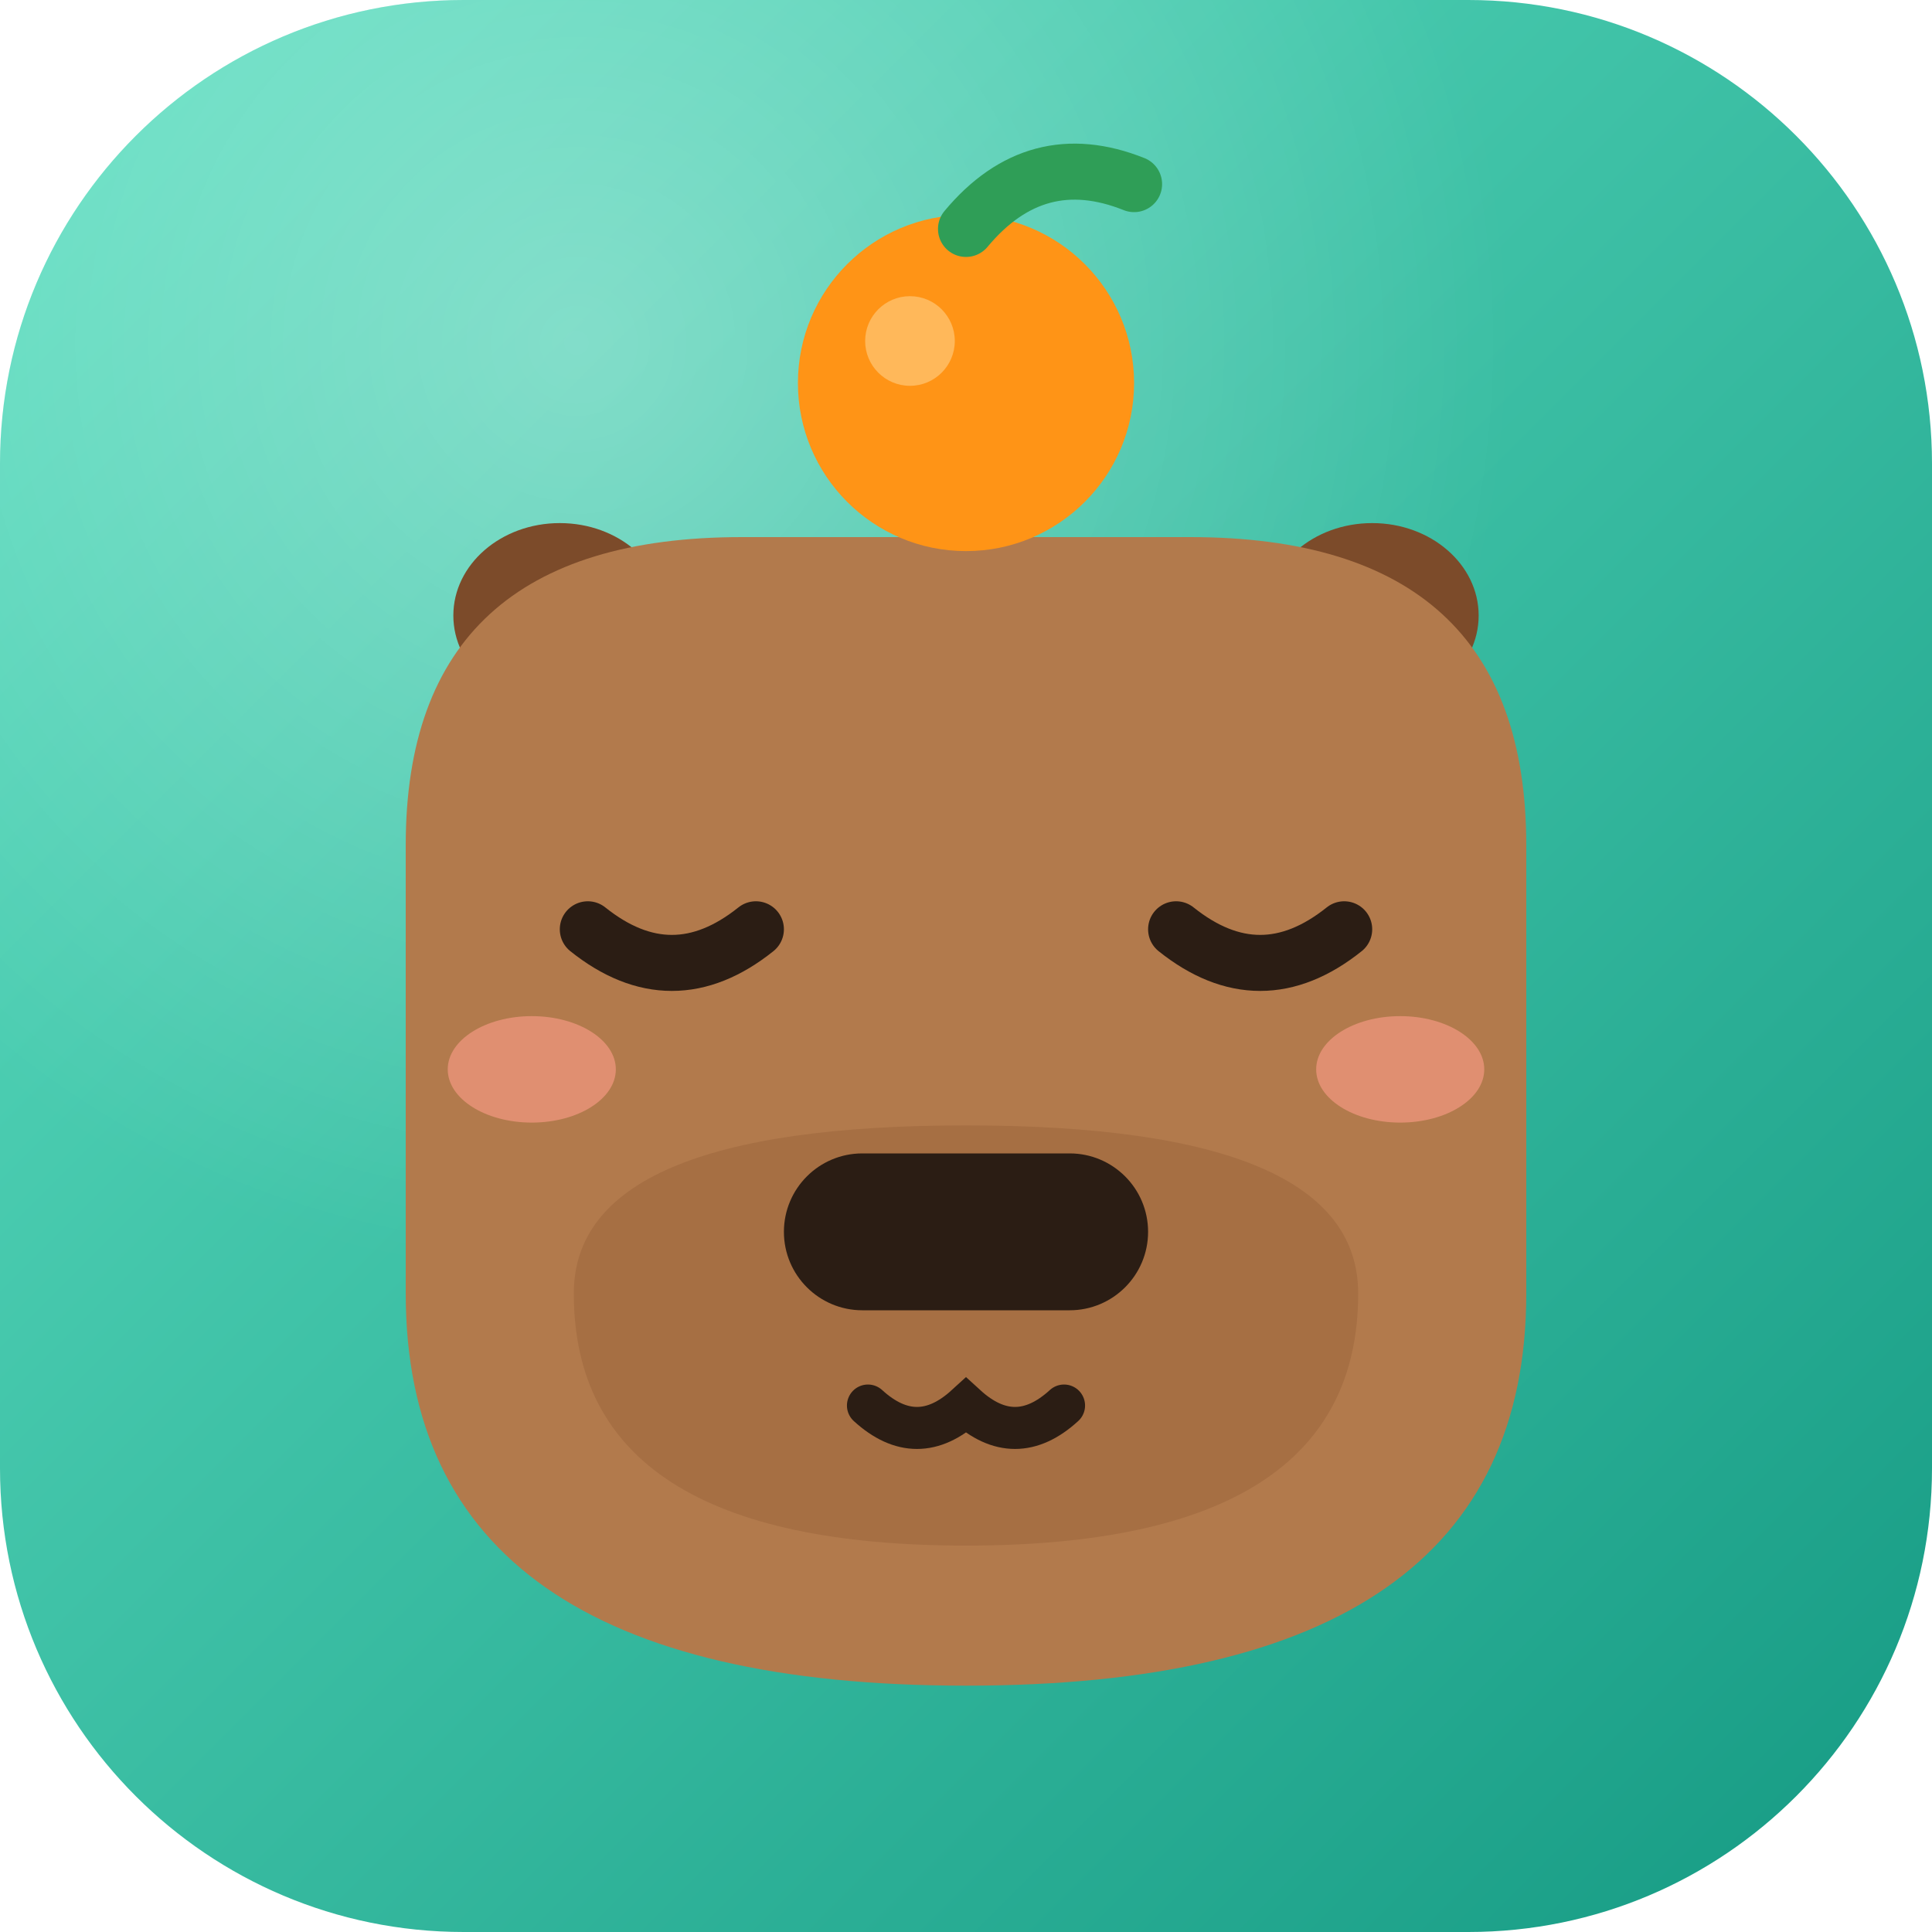
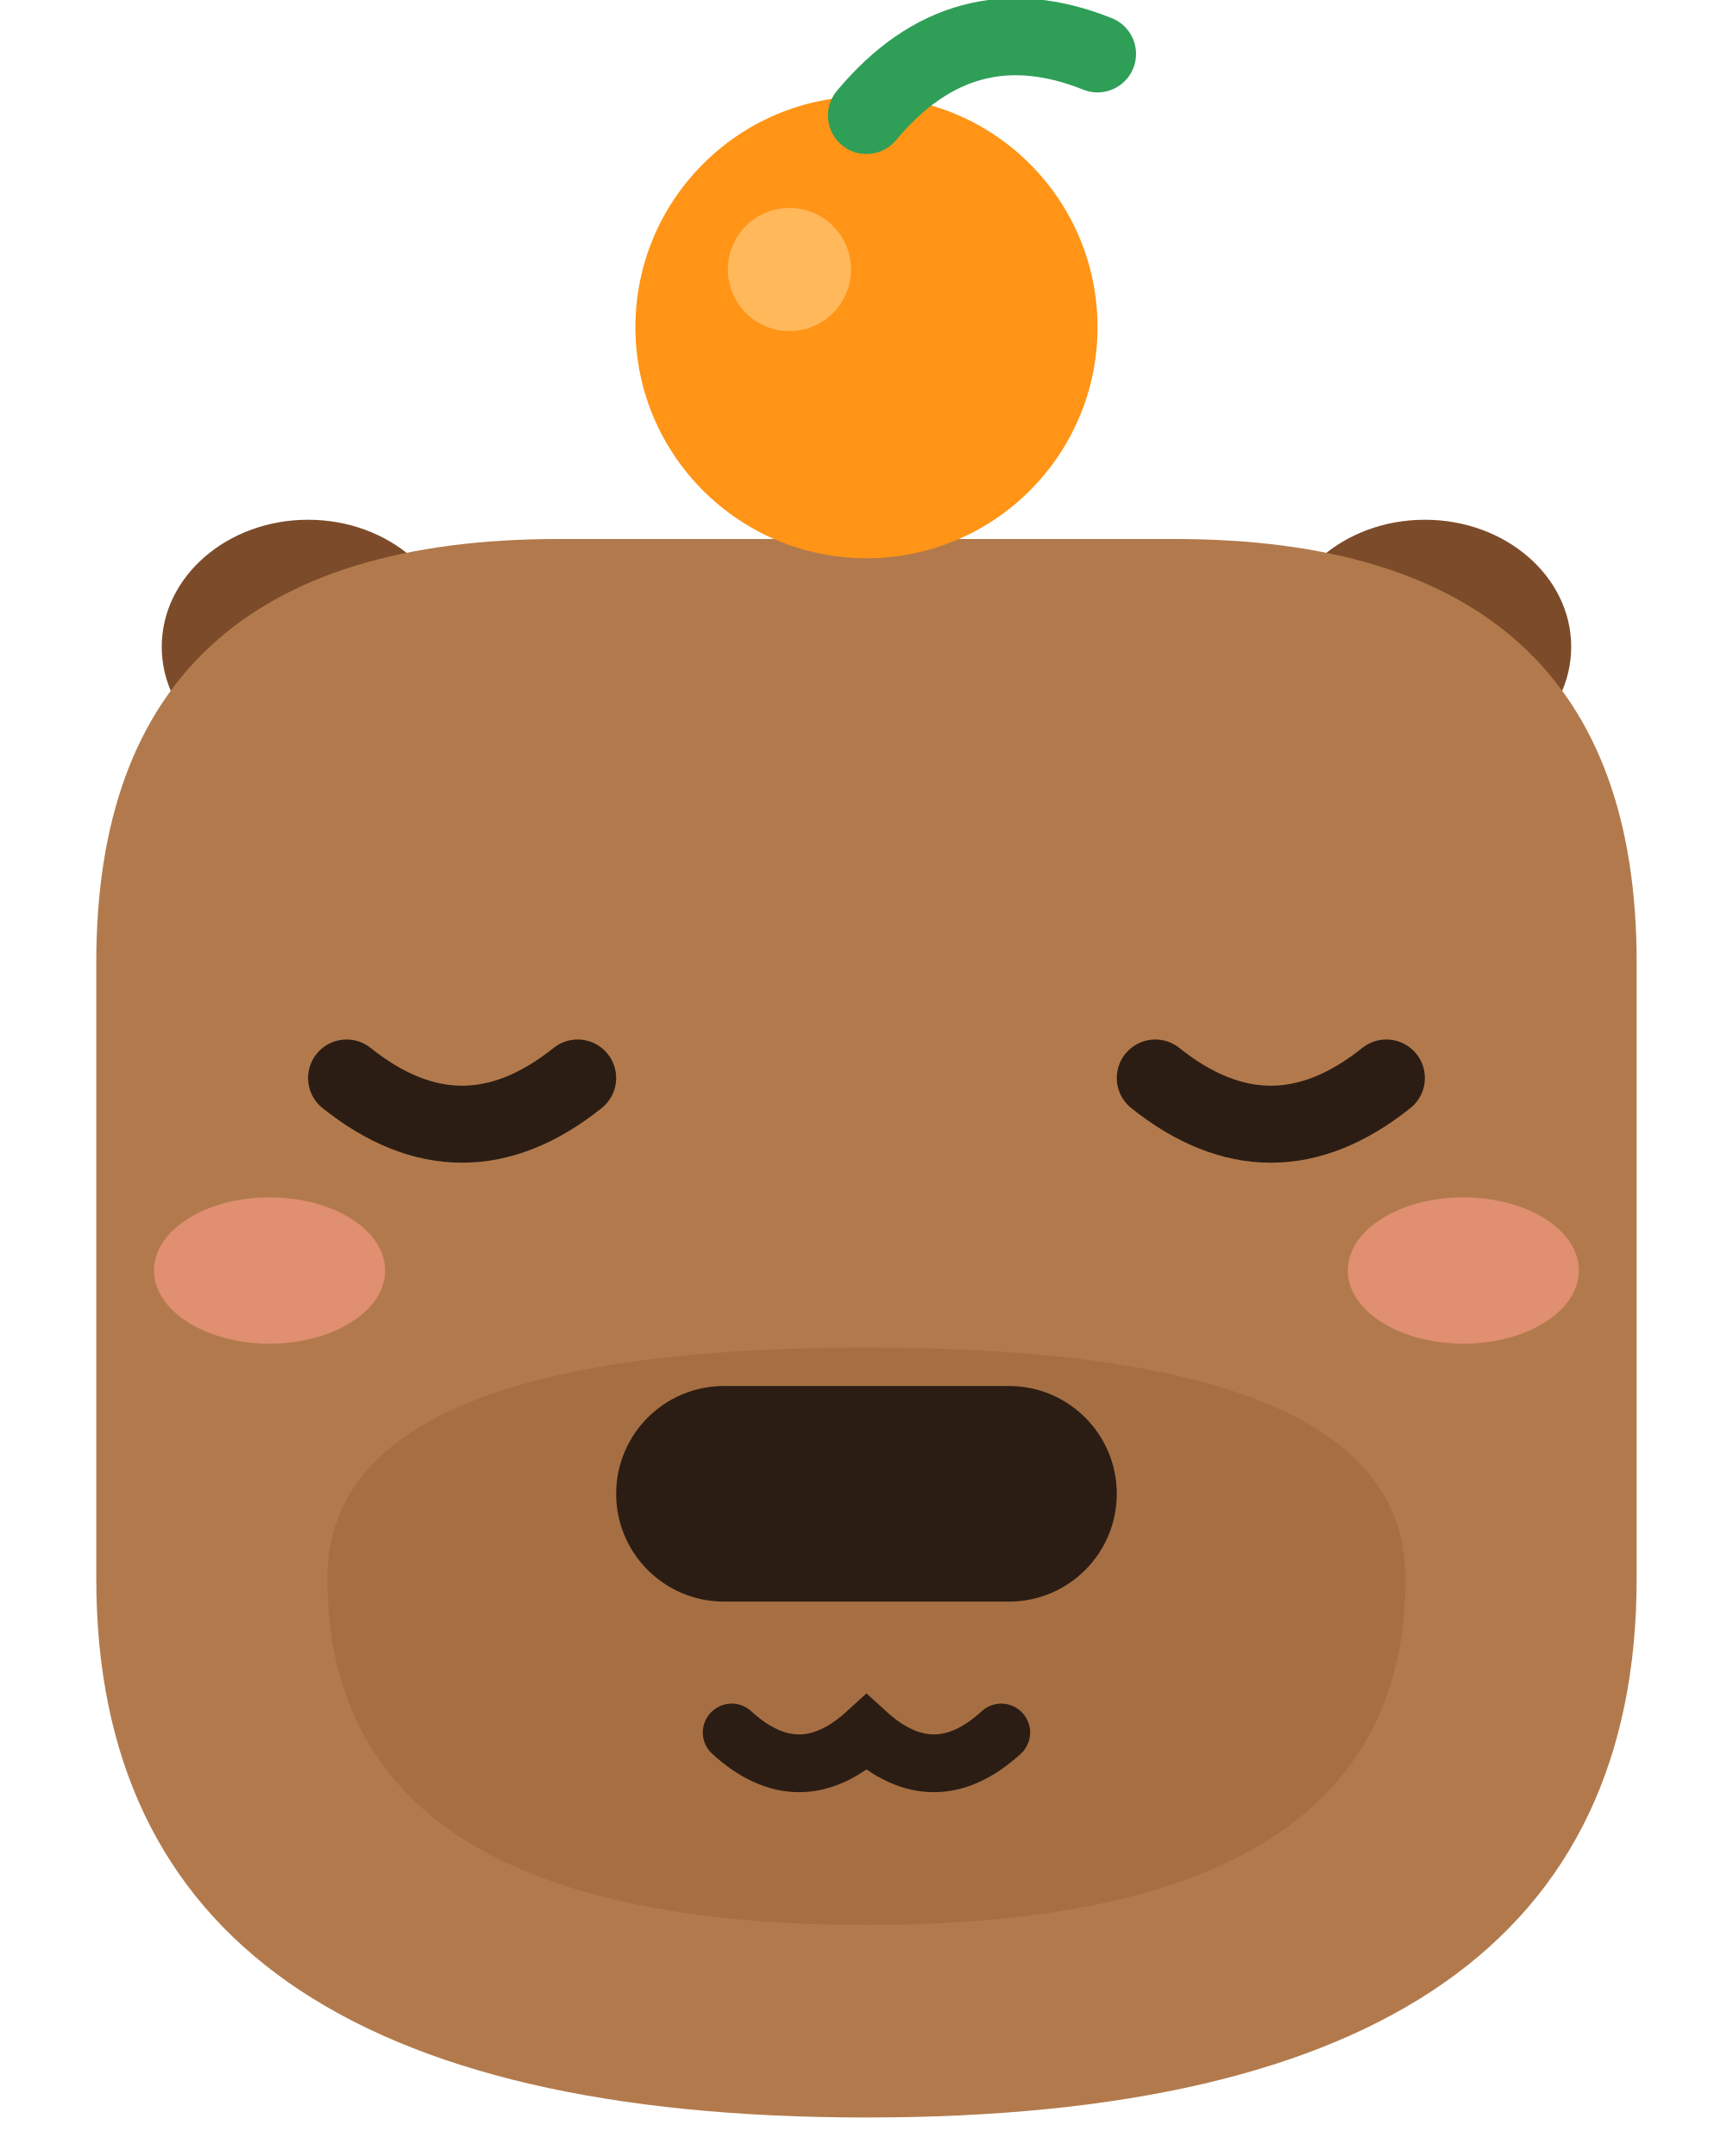
- <svg xmlns="http://www.w3.org/2000/svg" viewBox="0 0 100 100">
-   <defs>
-     <linearGradient id="g" x1="0" y1="0" x2="1" y2="1">
-       <stop offset="0" stop-color="#5fe0c2" />
-       <stop offset="1" stop-color="#159a83" />
-     </linearGradient>
-     <radialGradient id="h" cx=".3" cy=".18" r=".8">
-       <stop offset="0" stop-color="#fff" stop-opacity=".3" />
-       <stop offset=".6" stop-color="#fff" stop-opacity="0" />
-     </radialGradient>
-   </defs>
-   <rect width="100" height="100" rx="24" fill="url(#g)" />
-   <rect width="100" height="100" rx="24" fill="url(#h)" />
-   <g transform="translate(50 51) scale(1.45) translate(-32 -31)">
-     <g class="ear">
-       <ellipse cx="17.5" cy="17.8" rx="3.8" ry="3.3" fill="#7c4b2a" />
-       <ellipse cx="46.5" cy="17.8" rx="3.8" ry="3.3" fill="#7c4b2a" />
-     </g>
-     <g class="cb">
-       <path d="M12 26q0-11 12-11h16q12 0 12 11v16q0 14-20 14T12 42z" fill="#b27a4c" />
-       <path d="M18 42q0-6 14-6t14 6q0 9-14 9t-14-9z" fill="#9c663d" opacity=".55" />
-       <path class="lid" d="M18.5 29q3 2.4 6 0M39.5 29q3 2.4 6 0" fill="none" stroke="#2b1d14" stroke-width="2" stroke-linecap="round" />
-       <rect x="25.5" y="37" width="13" height="5.6" rx="2.8" fill="#2b1d14" />
-       <path d="M28.5 46q1.75 1.6 3.5 0q1.75 1.6 3.5 0" fill="none" stroke="#2b1d14" stroke-width="1.5" stroke-linecap="round" />
-       <ellipse class="bl" cx="16.5" cy="34" rx="3" ry="1.9" fill="#ff9d8a" opacity=".6" />
-       <ellipse class="bl" cx="47.5" cy="34" rx="3" ry="1.9" fill="#ff9d8a" opacity=".6" />
-     </g>
-     <g class="fruit">
-       <circle cx="32" cy="9.5" r="6" fill="#ff9416" />
-       <circle cx="30" cy="8" r="1.6" fill="#ffc06b" opacity=".8" />
-       <path d="M32 4q2.5-3 6-1.6" fill="none" stroke="#2f9e57" stroke-width="2" stroke-linecap="round" />
-     </g>
+ <svg xmlns="http://www.w3.org/2000/svg" viewBox="9.5 1 45 56" preserveAspectRatio="xMidYMid meet">
+   <g class="ear">
+     <ellipse cx="17.5" cy="17.8" rx="3.8" ry="3.3" fill="#7c4b2a" />
+     <ellipse cx="46.5" cy="17.8" rx="3.8" ry="3.3" fill="#7c4b2a" />
+   </g>
+   <g class="cb">
+     <path d="M12 26q0-11 12-11h16q12 0 12 11v16q0 14-20 14T12 42z" fill="#b27a4c" />
+     <path d="M18 42q0-6 14-6t14 6q0 9-14 9t-14-9z" fill="#9c663d" opacity=".55" />
+     <path class="lid" d="M18.5 29q3 2.4 6 0M39.5 29q3 2.4 6 0" fill="none" stroke="#2b1d14" stroke-width="2" stroke-linecap="round" />
+     <rect x="25.5" y="37" width="13" height="5.6" rx="2.8" fill="#2b1d14" />
+     <path d="M28.5 46q1.75 1.6 3.5 0q1.75 1.6 3.5 0" fill="none" stroke="#2b1d14" stroke-width="1.5" stroke-linecap="round" />
+     <ellipse class="bl" cx="16.5" cy="34" rx="3" ry="1.9" fill="#ff9d8a" opacity=".6" />
+     <ellipse class="bl" cx="47.5" cy="34" rx="3" ry="1.9" fill="#ff9d8a" opacity=".6" />
+   </g>
+   <g class="fruit">
+     <circle cx="32" cy="9.5" r="6" fill="#ff9416" />
+     <circle cx="30" cy="8" r="1.6" fill="#ffc06b" opacity=".8" />
+     <path d="M32 4q2.5-3 6-1.6" fill="none" stroke="#2f9e57" stroke-width="2" stroke-linecap="round" />
  </g>
</svg>
